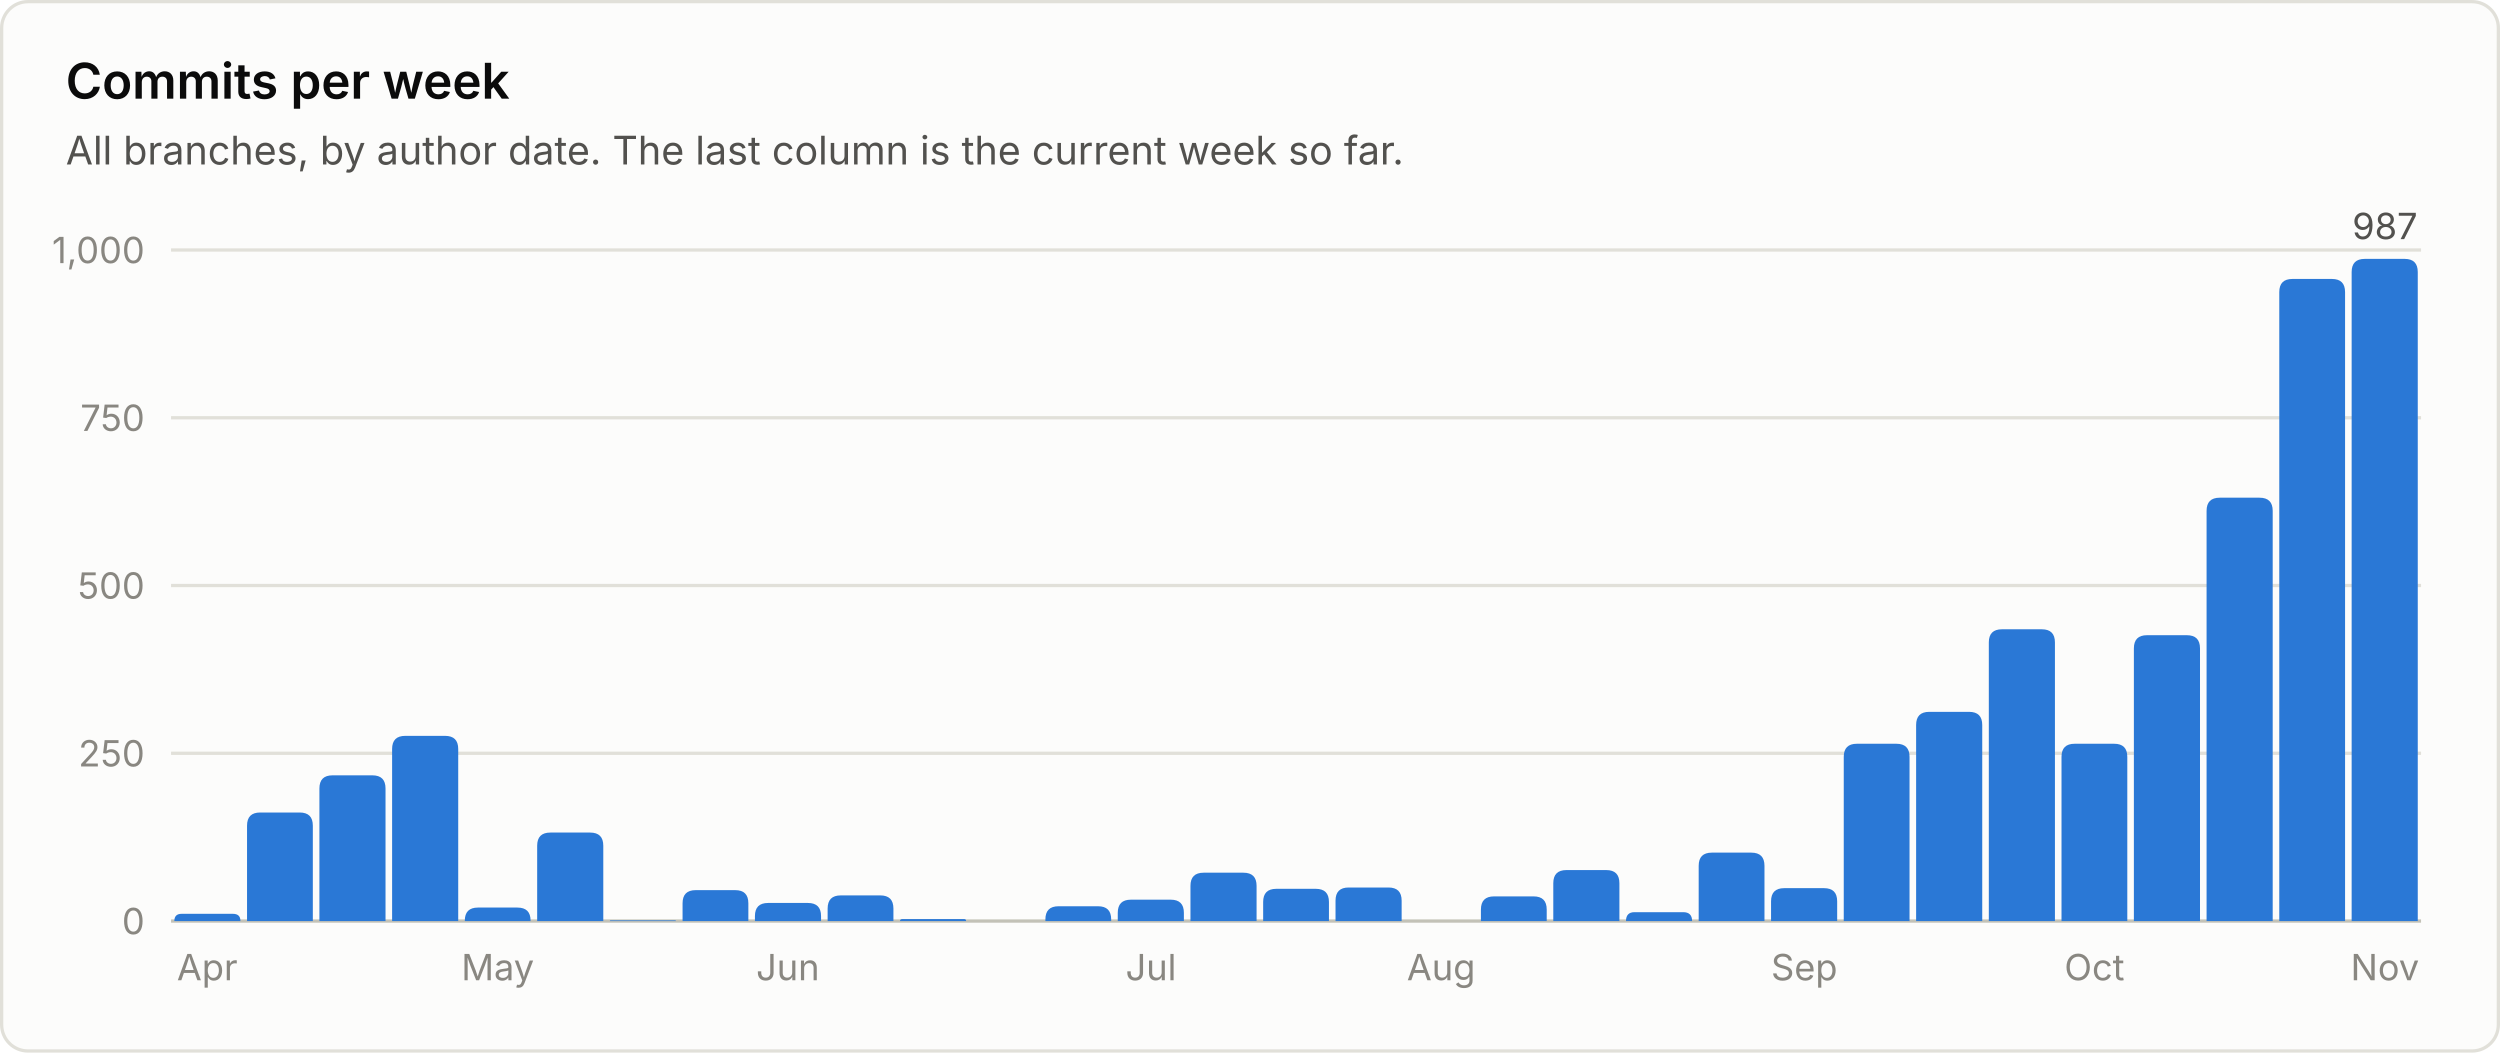
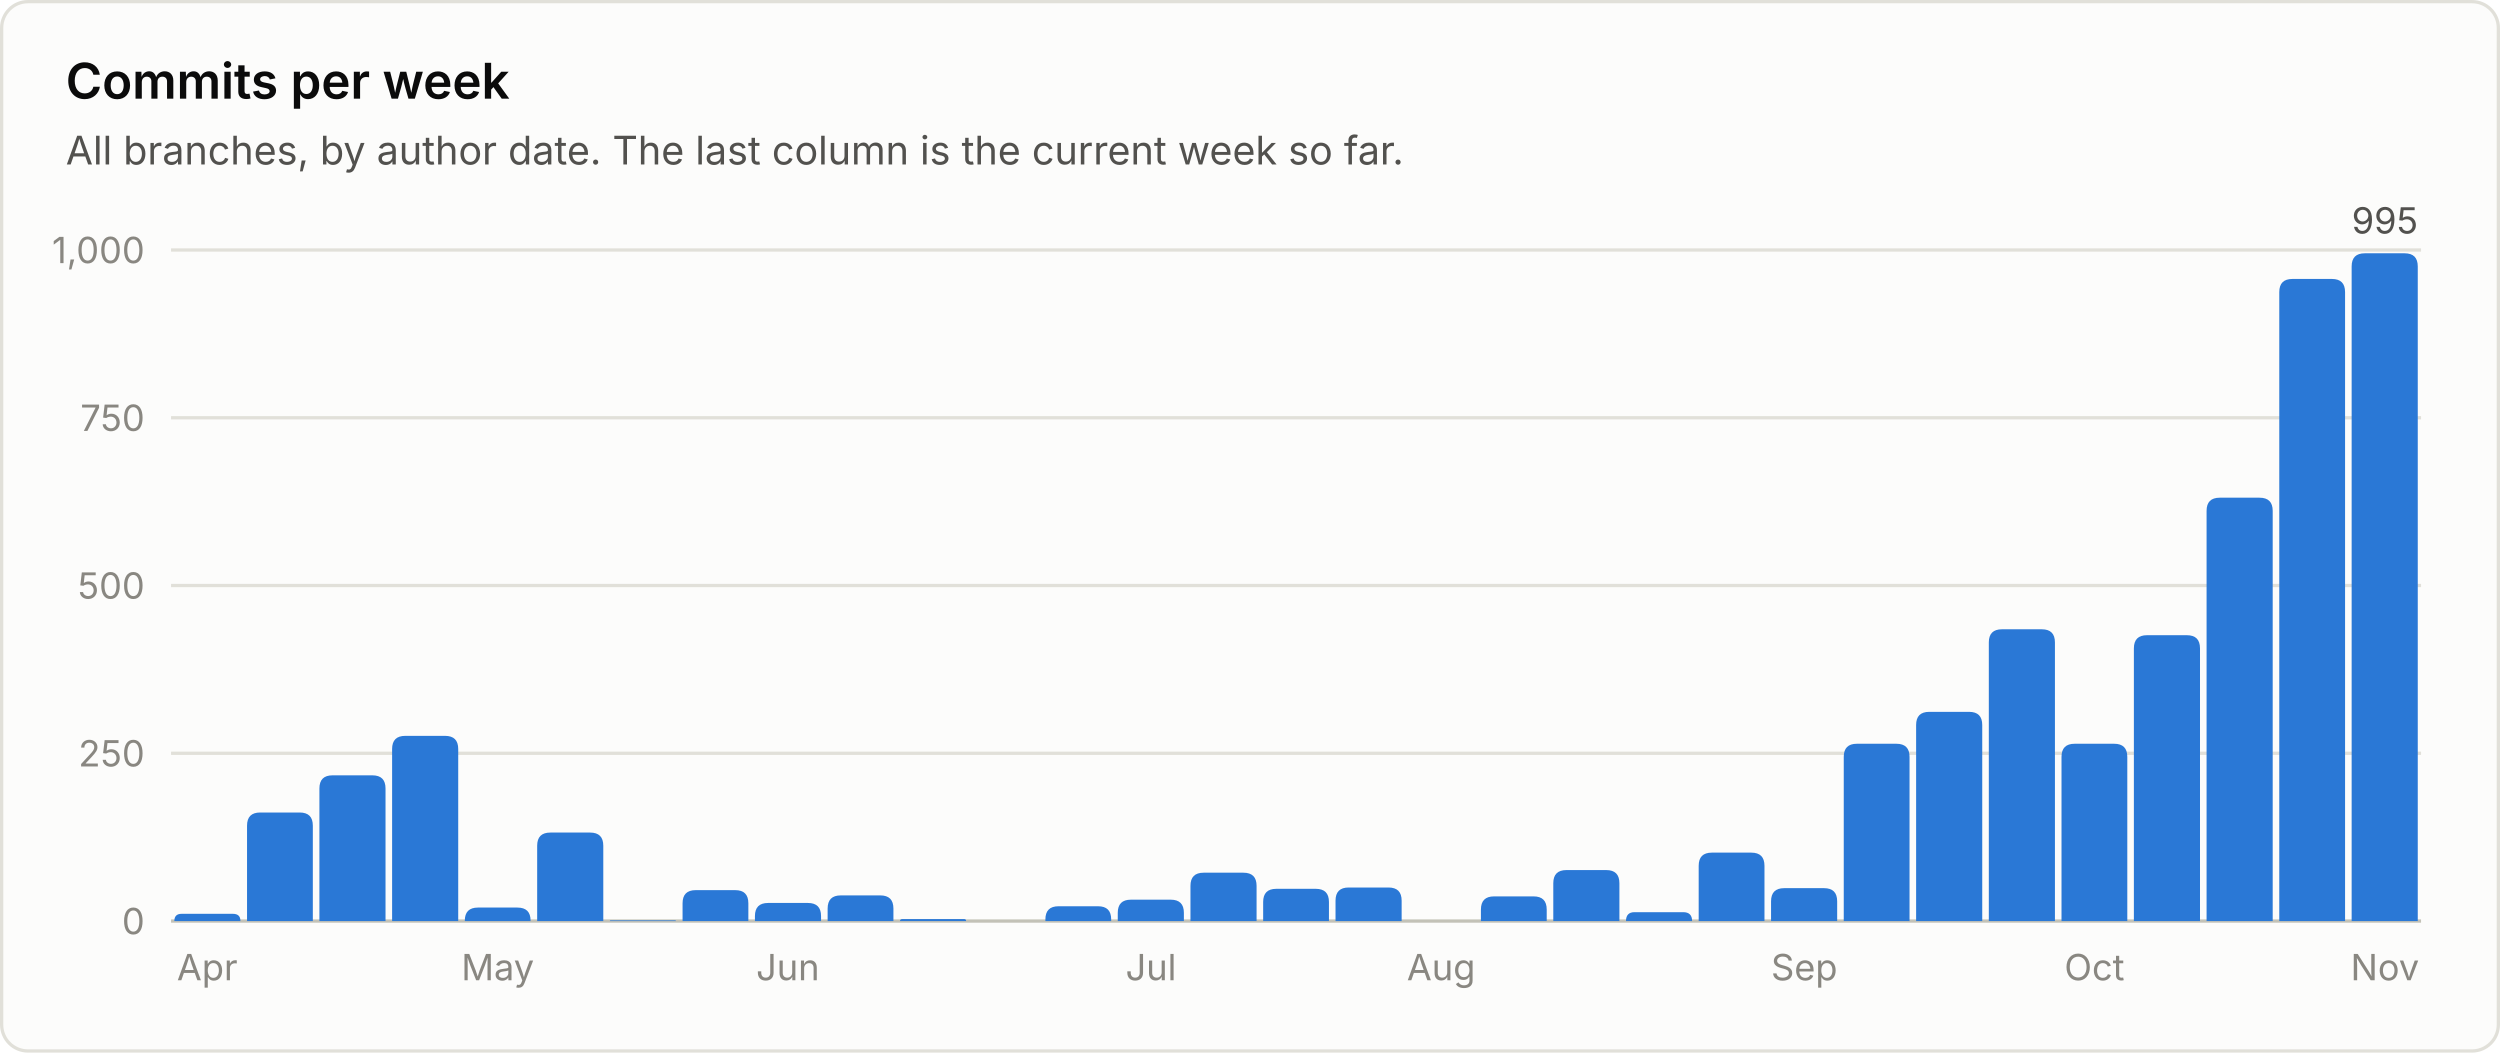
<svg xmlns="http://www.w3.org/2000/svg" viewBox="0 0 760 320" width="760" height="320" role="img" font-family="system-ui, -apple-system, 'Segoe UI', sans-serif">
  <rect x="0.5" y="0.5" width="759" height="319" rx="8" fill="#fcfcfb" stroke="#e1e0d9" />
  <text x="20.0" y="30.0" fill="#0b0b0b" font-size="15" font-weight="600" text-anchor="start">Commits per week</text>
  <text x="20.0" y="50.0" fill="#52514e" font-size="12" font-weight="400" text-anchor="start">All branches, by author date. The last column is the current week so far.</text>
  <line x1="52" y1="280.0" x2="736" y2="280.0" stroke="#c3c2b7" stroke-width="1" />
  <text x="44.0" y="284.0" fill="#898781" font-size="11" font-weight="400" text-anchor="end">0</text>
  <line x1="52" y1="229.0" x2="736" y2="229.0" stroke="#e1e0d9" stroke-width="1" />
  <text x="44.0" y="233.0" fill="#898781" font-size="11" font-weight="400" text-anchor="end">250</text>
  <line x1="52" y1="178.0" x2="736" y2="178.0" stroke="#e1e0d9" stroke-width="1" />
  <text x="44.0" y="182.0" fill="#898781" font-size="11" font-weight="400" text-anchor="end">500</text>
  <line x1="52" y1="127.0" x2="736" y2="127.0" stroke="#e1e0d9" stroke-width="1" />
  <text x="44.0" y="131.0" fill="#898781" font-size="11" font-weight="400" text-anchor="end">750</text>
  <line x1="52" y1="76.0" x2="736" y2="76.0" stroke="#e1e0d9" stroke-width="1" />
  <text x="44.0" y="80.0" fill="#898781" font-size="11" font-weight="400" text-anchor="end">1,000</text>
  <path d="M53.0 280.0 V280.0 Q53.0 277.8 55.2 277.8 H70.8 Q73.1 277.8 73.1 280.0 V280.0 Z" fill="#2a78d6" />
  <text x="63.0" y="298.0" fill="#898781" font-size="11" font-weight="400" text-anchor="middle">Apr</text>
  <path d="M75.1 280.0 V251.0 Q75.1 247.0 79.1 247.0 H91.1 Q95.1 247.0 95.1 251.0 V280.0 Z" fill="#2a78d6" />
  <path d="M97.1 280.0 V239.7 Q97.1 235.7 101.1 235.7 H113.2 Q117.2 235.7 117.2 239.7 V280.0 Z" fill="#2a78d6" />
  <path d="M119.2 280.0 V227.7 Q119.2 223.7 123.2 223.7 H135.3 Q139.3 223.7 139.3 227.7 V280.0 Z" fill="#2a78d6" />
  <path d="M141.3 280.0 V279.9 Q141.3 275.9 145.3 275.9 H157.3 Q161.3 275.9 161.3 279.9 V280.0 Z" fill="#2a78d6" />
  <text x="151.3" y="298.0" fill="#898781" font-size="11" font-weight="400" text-anchor="middle">May</text>
  <path d="M163.3 280.0 V257.1 Q163.3 253.1 167.3 253.1 H179.4 Q183.4 253.1 183.4 257.1 V280.0 Z" fill="#2a78d6" />
  <path d="M185.4 280.0 V280.0 Q185.4 279.8 185.6 279.8 H205.2 Q205.5 279.8 205.5 280.0 V280.0 Z" fill="#2a78d6" />
  <path d="M207.5 280.0 V274.6 Q207.5 270.6 211.5 270.6 H223.5 Q227.5 270.6 227.5 274.6 V280.0 Z" fill="#2a78d6" />
  <path d="M229.5 280.0 V278.5 Q229.5 274.5 233.5 274.5 H245.6 Q249.6 274.5 249.6 278.5 V280.0 Z" fill="#2a78d6" />
  <text x="239.5" y="298.0" fill="#898781" font-size="11" font-weight="400" text-anchor="middle">Jun</text>
  <path d="M251.6 280.0 V276.2 Q251.6 272.2 255.6 272.2 H267.6 Q271.6 272.2 271.6 276.2 V280.0 Z" fill="#2a78d6" />
  <path d="M273.6 280.0 V280.0 Q273.6 279.4 274.3 279.4 H293.1 Q293.7 279.4 293.7 280.0 V280.0 Z" fill="#2a78d6" />
  <path d="M317.8 280.0 V279.5 Q317.8 275.5 321.8 275.5 H333.8 Q337.8 275.5 337.8 279.5 V280.0 Z" fill="#2a78d6" />
  <path d="M339.8 280.0 V277.5 Q339.8 273.5 343.8 273.5 H355.9 Q359.9 273.5 359.9 277.5 V280.0 Z" fill="#2a78d6" />
  <text x="349.9" y="298.0" fill="#898781" font-size="11" font-weight="400" text-anchor="middle">Jul</text>
  <path d="M361.9 280.0 V269.3 Q361.9 265.3 365.9 265.3 H378.0 Q382.0 265.3 382.0 269.3 V280.0 Z" fill="#2a78d6" />
  <path d="M384.0 280.0 V274.2 Q384.0 270.2 388.0 270.2 H400.0 Q404.0 270.2 404.0 274.2 V280.0 Z" fill="#2a78d6" />
  <path d="M406.0 280.0 V273.8 Q406.0 269.8 410.0 269.8 H422.1 Q426.1 269.8 426.1 273.8 V280.0 Z" fill="#2a78d6" />
  <text x="438.1" y="298.0" fill="#898781" font-size="11" font-weight="400" text-anchor="middle">Aug</text>
  <path d="M450.2 280.0 V276.5 Q450.2 272.5 454.2 272.5 H466.2 Q470.2 272.5 470.2 276.5 V280.0 Z" fill="#2a78d6" />
  <path d="M472.2 280.0 V268.5 Q472.2 264.5 476.2 264.5 H488.3 Q492.3 264.5 492.3 268.5 V280.0 Z" fill="#2a78d6" />
  <path d="M494.3 280.0 V280.0 Q494.3 277.3 496.9 277.3 H511.7 Q514.4 277.3 514.4 280.0 V280.0 Z" fill="#2a78d6" />
  <path d="M516.4 280.0 V263.2 Q516.4 259.2 520.4 259.2 H532.4 Q536.4 259.2 536.4 263.2 V280.0 Z" fill="#2a78d6" />
  <path d="M538.4 280.0 V274.0 Q538.4 270.0 542.4 270.0 H554.5 Q558.5 270.0 558.5 274.0 V280.0 Z" fill="#2a78d6" />
  <text x="548.5" y="298.0" fill="#898781" font-size="11" font-weight="400" text-anchor="middle">Sep</text>
  <path d="M560.5 280.0 V230.1 Q560.5 226.1 564.5 226.1 H576.5 Q580.5 226.1 580.5 230.1 V280.0 Z" fill="#2a78d6" />
  <path d="M582.5 280.0 V220.4 Q582.5 216.4 586.5 216.4 H598.6 Q602.6 216.4 602.6 220.4 V280.0 Z" fill="#2a78d6" />
  <path d="M604.6 280.0 V195.3 Q604.6 191.3 608.6 191.3 H620.7 Q624.7 191.3 624.7 195.3 V280.0 Z" fill="#2a78d6" />
  <path d="M626.7 280.0 V230.1 Q626.7 226.1 630.7 226.1 H642.7 Q646.7 226.1 646.7 230.1 V280.0 Z" fill="#2a78d6" />
  <text x="636.7" y="298.0" fill="#898781" font-size="11" font-weight="400" text-anchor="middle">Oct</text>
  <path d="M648.7 280.0 V197.1 Q648.7 193.1 652.7 193.1 H664.8 Q668.8 193.1 668.8 197.1 V280.0 Z" fill="#2a78d6" />
  <path d="M670.8 280.0 V155.3 Q670.8 151.3 674.8 151.3 H686.9 Q690.9 151.3 690.9 155.3 V280.0 Z" fill="#2a78d6" />
  <path d="M692.9 280.0 V88.8 Q692.9 84.8 696.9 84.8 H708.9 Q712.9 84.8 712.9 88.8 V280.0 Z" fill="#2a78d6" />
-   <path d="M714.9 280.0 V82.7 Q714.9 78.7 718.9 78.7 H731.0 Q735.0 78.7 735.0 82.7 V280.0 Z" fill="#2a78d6" />
-   <text x="725.0" y="72.7" fill="#52514e" font-size="11" font-weight="400" text-anchor="middle">987</text>
+   <path d="M714.9 280.0 V81.0 Q714.9 77.0 718.9 77.0 H731.0 Q735.0 77.0 735.0 81.0 V280.0 Z" fill="#2a78d6" />
+   <text x="725.0" y="71.0" fill="#52514e" font-size="11" font-weight="400" text-anchor="middle">995</text>
  <text x="725.0" y="298.0" fill="#898781" font-size="11" font-weight="400" text-anchor="middle">Nov</text>
</svg>
